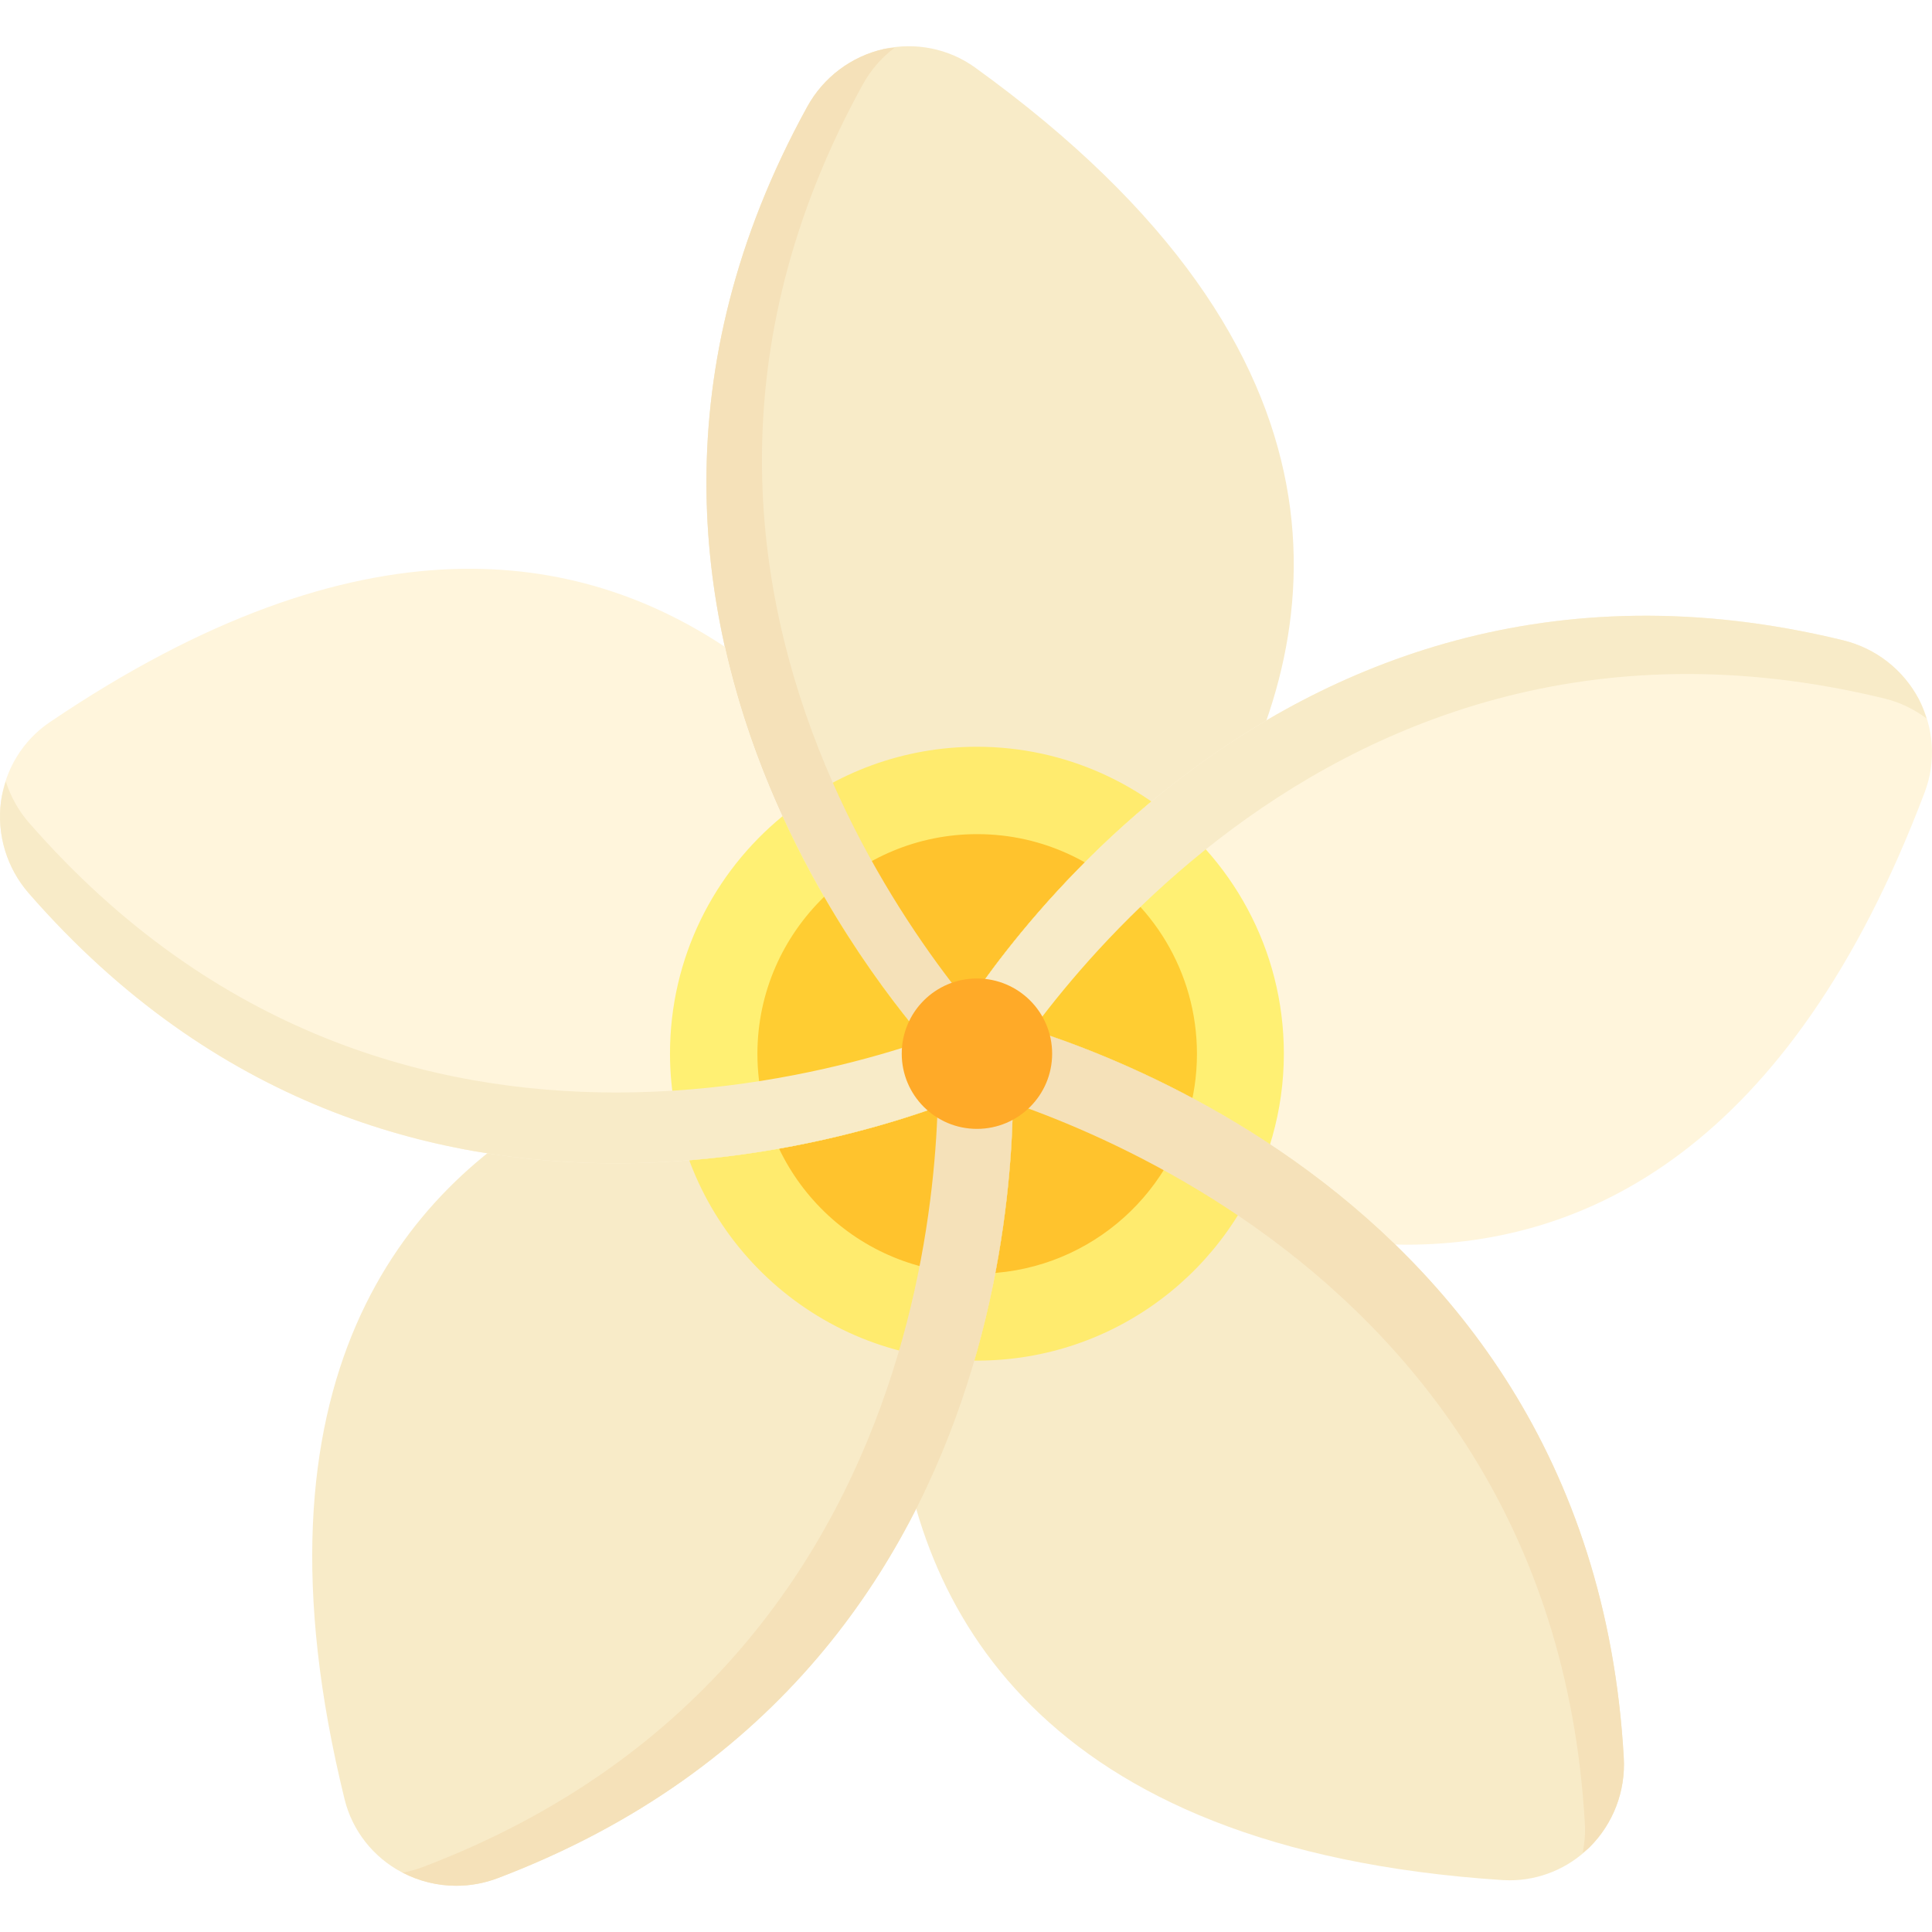
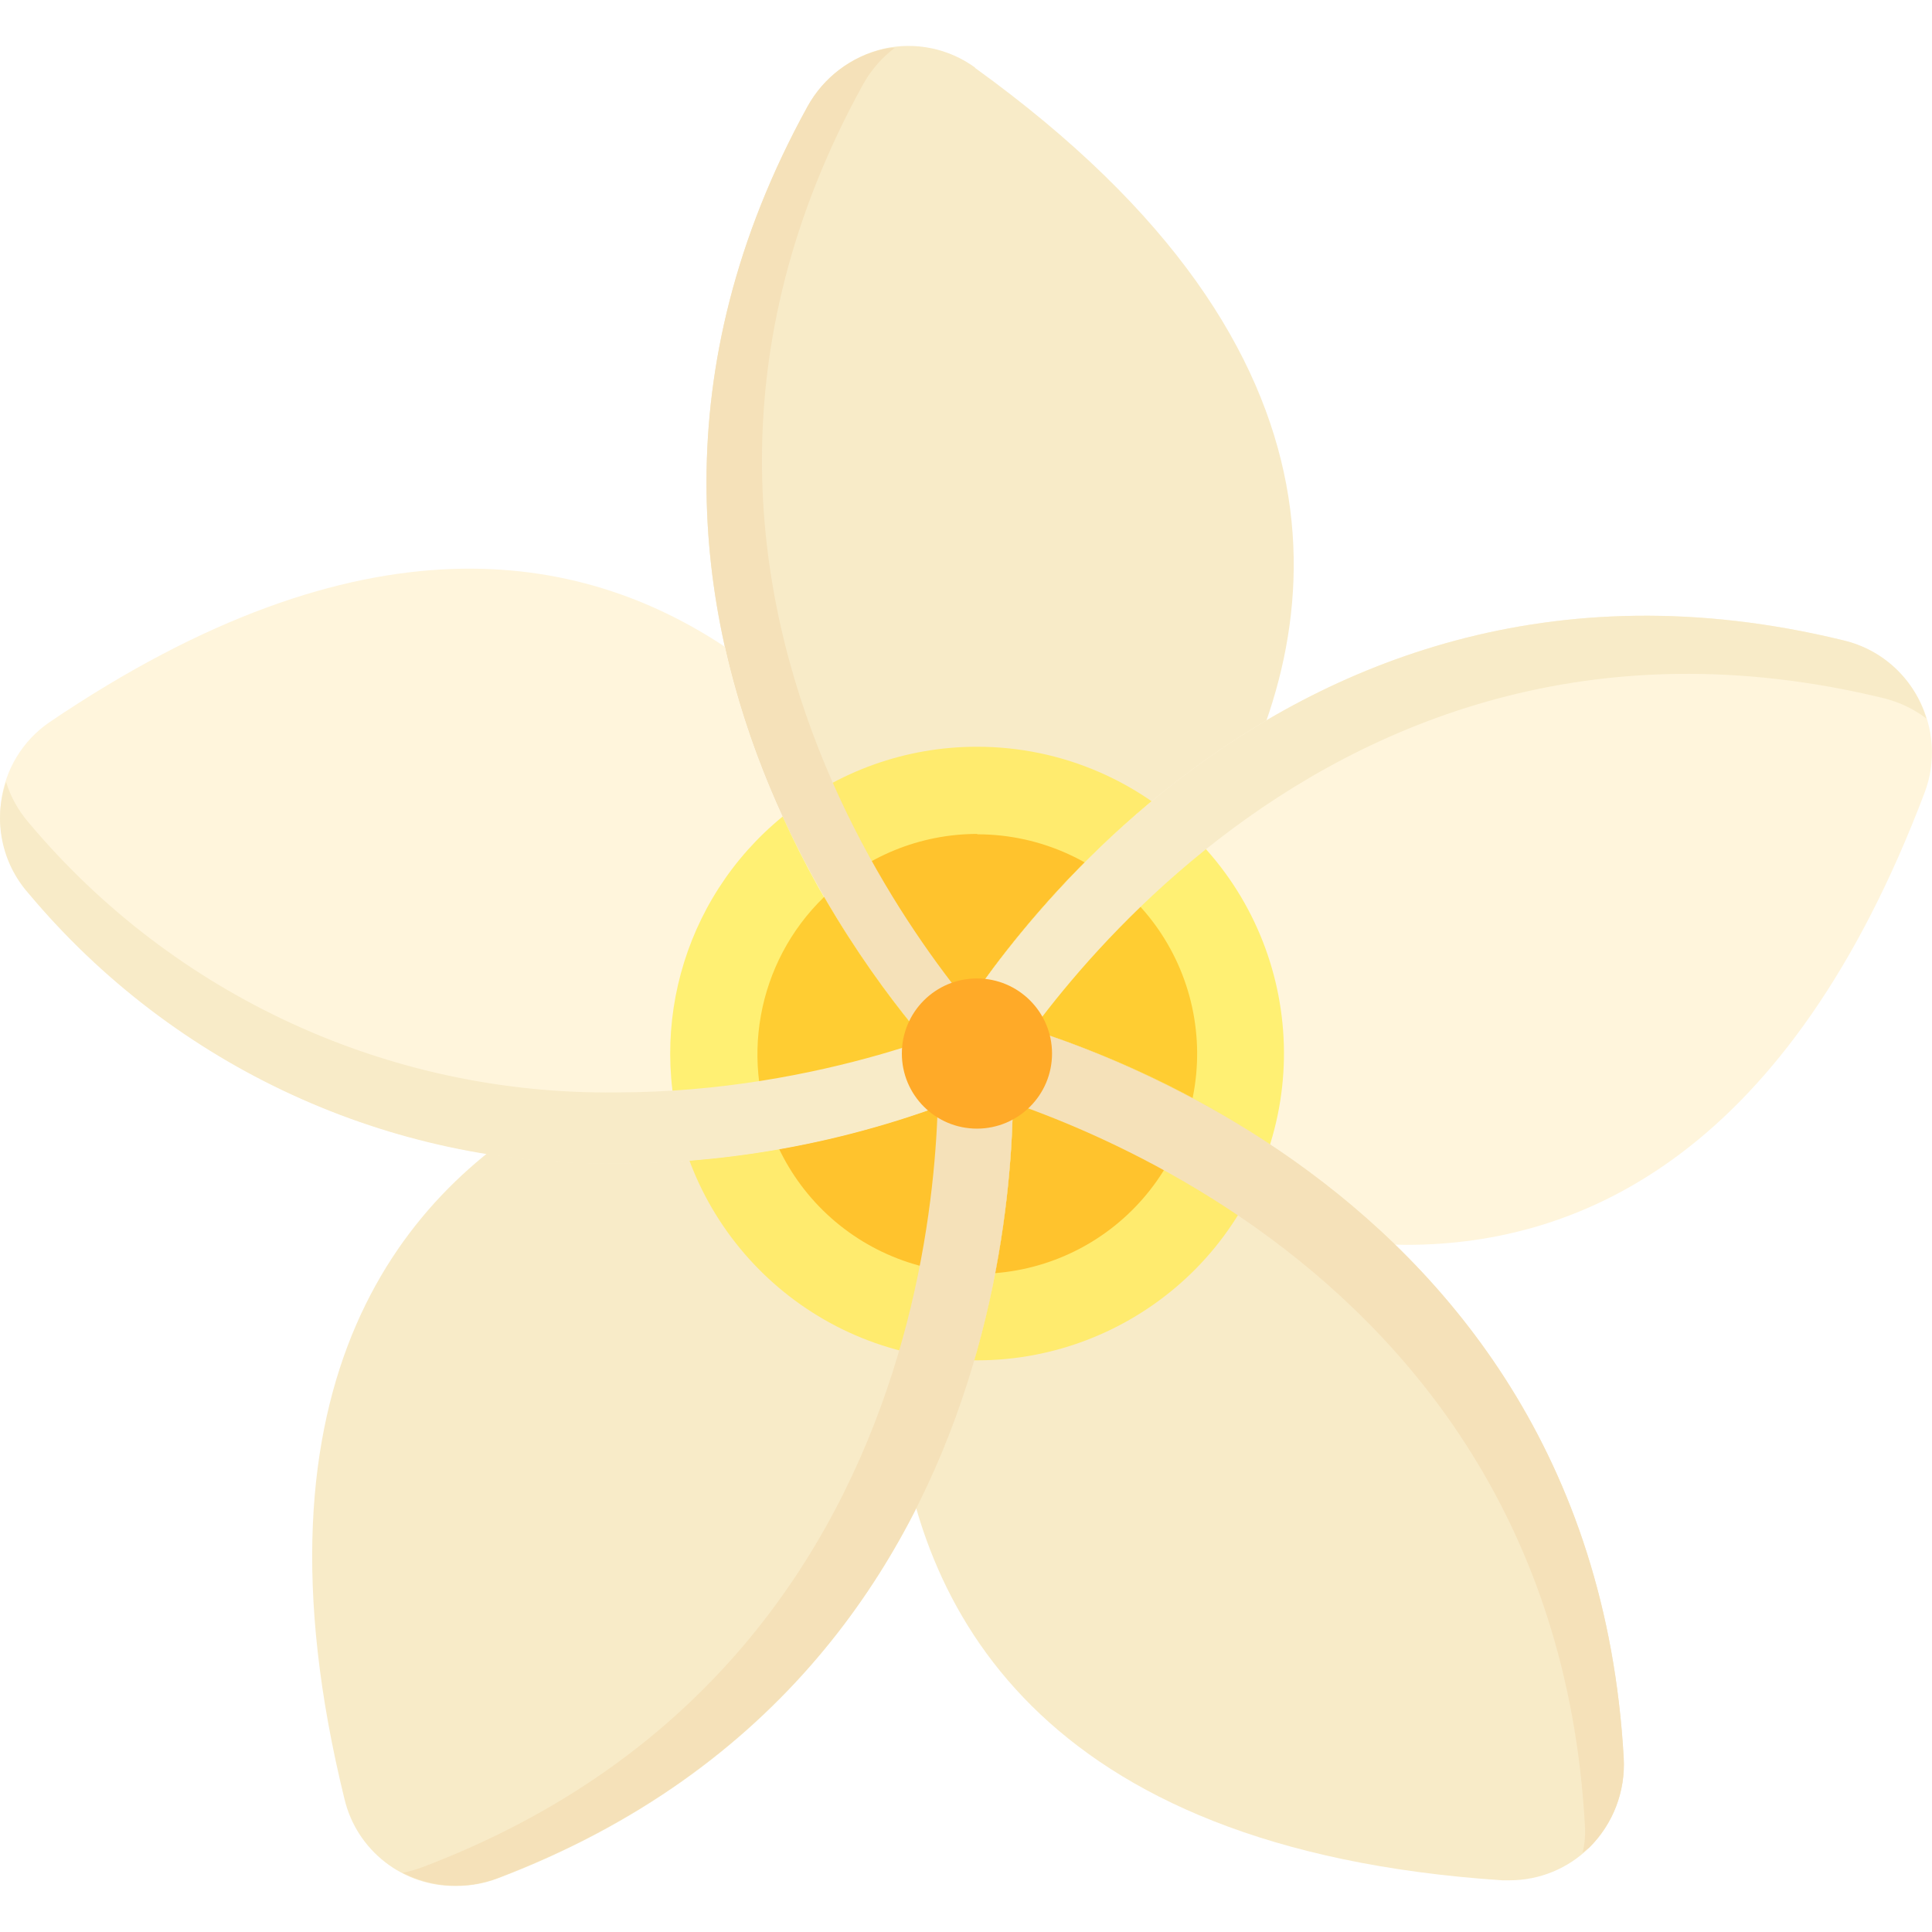
- <svg xmlns="http://www.w3.org/2000/svg" height="800px" width="800px" version="1.1" id="Layer_1" viewBox="0 0 512 512" xml:space="preserve">
-   <path style="fill:#F8EBC8;" d="M258.391,17.884c-6.935-5-15.75-6.784-24.156-4.896c-8.622,1.94-16.014,7.5-20.285,15.255  c-77.447,140.655,37.864,255.038,39.036,256.175c1.651,1.599,3.858,2.492,6.146,2.492c0.116,0,0.233-0.004,0.349-0.009  c2.414-0.095,4.685-1.176,6.28-2.992l55.782-63.437c0.38-0.427,0.715-0.897,1-1.388C351.506,169.289,363.881,93.965,258.391,17.884z  " />
-   <path style="fill:#FFEB6E;" d="M258.893,197.9c-19.564,0-37.506,6.916-51.538,18.423c19.134,41.804,45.077,67.557,45.63,68.094  c1.651,1.599,3.858,2.492,6.146,2.492c0.116,0,0.233-0.004,0.349-0.009c2.414-0.095,4.685-1.176,6.28-2.992l52.697-59.929  C303.604,207.976,282.452,197.9,258.893,197.9z" />
-   <path style="fill:#FFC32D;" d="M258.963,221.054c-15.803,0-30.115,6.317-40.608,16.536c16.786,29.088,34.179,46.39,34.631,46.828  c1.651,1.599,3.858,2.492,6.146,2.492c0.116,0,0.233-0.004,0.349-0.009c2.414-0.095,4.685-1.176,6.28-2.992l37.376-42.506  C292.457,228.963,276.646,221.054,258.963,221.054z" />
-   <path style="fill:#F5E1B9;" d="M267.699,278.533c-1.173-1.138-116.482-115.52-39.036-256.175c2.109-3.828,4.989-7.109,8.391-9.696  c-0.941,0.119-1.885,0.117-2.819,0.327c-8.622,1.94-16.014,7.5-20.285,15.255c-77.447,140.655,37.864,255.038,39.036,256.175  c1.651,1.599,3.858,2.492,6.146,2.492c0.116,0,0.233-0.004,0.349-0.009c2.414-0.095,4.685-1.176,6.28-2.992l3.712-4.221  C268.862,279.332,268.216,279.033,267.699,278.533z" />
-   <path style="fill:#FFF5DC;" d="M508.511,185.303c-4.116-7.819-11.414-13.504-20.009-15.604  c-155.953-38.104-236.351,103.02-237.149,104.447c-1.185,2.142-1.431,4.677-0.676,7.005c0.755,2.328,2.44,4.237,4.656,5.276  l84.054,39.329c0.612,0.289,1.259,0.5,1.918,0.642l1.465,0.306c9.427,1.94,19.471,3.155,29.88,3.155  c47.156,0,101.542-24.932,137.435-119.956C513.106,201.898,512.532,192.933,508.511,185.303z" />
-   <path style="fill:#FFF073;" d="M251.352,274.147c-1.185,2.142-1.431,4.677-0.676,7.005c0.755,2.328,2.44,4.237,4.656,5.276  l73.406,34.346c7.253-12.168,11.495-26.339,11.495-41.534c0-27.719-13.891-52.166-35.065-66.852  C269.82,241.744,251.728,273.473,251.352,274.147z" />
-   <path style="fill:#FFCD32;" d="M251.352,274.147c-1.185,2.142-1.431,4.677-0.676,7.005c0.755,2.328,2.44,4.237,4.656,5.276  l52.464,24.548c5.931-9.124,9.409-19.987,9.409-31.68c0-21.788-11.985-40.752-29.702-50.739  C263.819,252.323,251.659,273.597,251.352,274.147z" />
-   <g>
-     <path style="fill:#F8EBC8;" d="M262.387,289.595c0.798-1.427,81.196-142.552,237.149-104.447c4.03,0.984,7.733,2.818,10.998,5.229   c-0.543-1.73-1.164-3.444-2.024-5.075c-4.116-7.819-11.414-13.504-20.009-15.604c-155.953-38.104-236.351,103.02-237.149,104.447   c-1.185,2.142-1.431,4.677-0.676,7.005c0.755,2.328,2.44,4.237,4.656,5.276l7.02,3.285   C262.37,289.675,262.367,289.631,262.387,289.595z" />
-     <path style="fill:#F8EBC8;" d="M261.309,269.448c-2.384-0.491-4.897,0-6.914,1.401c-2.008,1.409-3.34,3.586-3.677,6.017   l-12.996,93.438c-0.095,0.676-0.113,1.357-0.047,2.039c4.957,52.954,36.82,117.783,160.47,125.896   c0.647,0.039,1.298,0.061,1.944,0.061c7.853,0,15.466-3.121,21.126-8.729c6.28-6.22,9.599-14.854,9.104-23.695   C421.331,305.565,262.909,269.792,261.309,269.448z" />
-   </g>
-   <path style="fill:#FFEB6E;" d="M336.609,303.295c-38.587-25.539-74.542-33.684-75.3-33.847c-2.384-0.491-4.897,0-6.914,1.401  c-2.008,1.409-3.34,3.586-3.677,6.017l-11.303,81.266c6.252,1.539,12.752,2.446,19.479,2.446  C295.441,360.578,326.351,336.472,336.609,303.295z" />
-   <path style="fill:#FFC32D;" d="M316.019,291.042c-29.897-15.959-54.09-21.461-54.711-21.594c-2.384-0.491-4.897,0-6.914,1.401  c-2.008,1.409-3.34,3.586-3.677,6.017l-8.109,58.3c5.193,1.517,10.67,2.37,16.354,2.37  C287.105,337.537,310.585,317.577,316.019,291.042z" />
-   <path style="fill:#F5E1B9;" d="M261.309,269.448c-2.384-0.491-4.897,0-6.914,1.401c-2.008,1.409-3.34,3.586-3.677,6.017  l-1.423,10.233c0.575,0.007,1.147-0.114,1.715,0.004c1.599,0.345,160.023,36.117,169.009,196.429  c0.142,2.536-0.113,5.032-0.578,7.482c0.583-0.495,1.226-0.9,1.773-1.443c6.28-6.22,9.599-14.854,9.104-23.695  C421.331,305.565,262.909,269.792,261.309,269.448z" />
-   <path style="fill:#F8EBC8;" d="M268.068,277.267c-0.242-2.496-1.535-4.776-3.552-6.263c-2.022-1.483-4.577-2.044-7.03-1.535  L151.728,291.43c-0.841,0.172-1.651,0.47-2.406,0.875c-41.648,22.513-85.515,72.804-58.001,184.532  c2.044,8.306,7.595,15.371,15.234,19.376c4.47,2.349,9.402,3.534,14.354,3.534c3.711,0,7.435-0.668,10.983-2.013  C281.995,440.725,268.223,278.892,268.068,277.267z" />
-   <path style="fill:#FFEB6E;" d="M257.486,269.469l-79.59,16.528c3.423,41.516,37.971,74.176,80.283,74.545  c13.107-45.066,9.963-82.498,9.889-83.275c-0.242-2.496-1.535-4.776-3.552-6.263C262.495,269.521,259.938,268.96,257.486,269.469z" />
-   <path style="fill:#FFC32D;" d="M264.517,271.004c-2.022-1.483-4.577-2.044-7.03-1.535l-56.667,11.768  c1.033,31.259,26.634,56.301,58.144,56.301c1.62,0,3.212-0.113,4.798-0.243c6.488-34.003,4.368-59.389,4.307-60.027  C267.827,274.771,266.534,272.491,264.517,271.004z" />
-   <path style="fill:#F5E1B9;" d="M268.068,277.267c-0.242-2.496-1.535-4.776-3.552-6.263c-2.022-1.483-4.577-2.044-7.03-1.535  l-10.149,2.108c0.397,0.876,0.775,1.77,0.868,2.747c0.156,1.625,13.927,163.458-136.176,220.468c-1.738,0.659-3.519,1.145-5.32,1.48  c4.43,2.297,9.301,3.476,14.2,3.476c3.711,0,7.435-0.668,10.983-2.013C281.995,440.725,268.223,278.892,268.068,277.267z" />
-   <path style="fill:#FFF5DC;" d="M259.481,286.901c-0.116,0.004-0.233,0.009-0.349,0.009c-2.289,0-4.496-0.893-6.146-2.492  c-0.731-0.71-45.762-45.396-60.878-113.001c-38.317-25.387-95.992-36.182-178.953,19.994c-7.082,4.798-11.785,12.453-12.896,21.005  c-1.142,8.763,1.539,17.617,7.354,24.29c49.187,56.454,107.391,71.58,155.677,71.58c55.26,0,97.525-19.833,98.309-20.211  c1.695-0.817,2.908-2.244,3.783-3.877C263.812,285.797,261.734,286.812,259.481,286.901z" />
-   <path style="fill:#FFF073;" d="M259.133,286.909c-2.289,0-4.496-0.893-6.146-2.492c-0.553-0.536-26.477-26.307-45.608-68.11  c-18.201,14.917-29.823,37.563-29.823,62.932c0,9.943,1.873,19.427,5.138,28.235c45.454-3.71,78.215-19.067,78.904-19.401  c1.695-0.817,2.908-2.244,3.783-3.877c-1.569,1.6-3.648,2.615-5.899,2.704C259.366,286.905,259.249,286.909,259.133,286.909z" />
-   <path style="fill:#FFCD32;" d="M265.381,284.197c-1.569,1.6-3.648,2.615-5.899,2.704c-0.116,0.004-0.233,0.009-0.349,0.009  c-2.289,0-4.496-0.893-6.146-2.492c-0.451-0.438-17.817-17.703-34.588-46.756c-10.87,10.564-17.677,25.272-17.677,41.633  c0,8.991,2.097,17.473,5.736,25.076c28.464-5.05,48.736-13.457,53.861-15.719c0.07-0.031,0.153-0.067,0.216-0.095  c0.582-0.259,1.002-0.454,1.065-0.483c0.889-0.428,1.608-1.088,2.294-1.768C264.468,285.671,264.97,284.964,265.381,284.197z" />
-   <path style="fill:#F8EBC8;" d="M262.432,268.672c-0.299,0.192-0.511,0.487-0.834,0.642c-0.785,0.38-43.049,20.211-98.309,20.211  c-48.286,0-106.49-15.125-155.677-71.58c-2.786-3.198-4.805-6.914-6.077-10.865c-0.557,1.732-1.038,3.499-1.277,5.334  c-1.142,8.763,1.539,17.617,7.354,24.29c49.187,56.454,107.391,71.58,155.677,71.58c55.26,0,97.525-19.833,98.309-20.211  c2.229-1.074,3.901-3.035,4.617-5.402c0.712-2.367,0.401-4.927-0.862-7.052C265.352,275.621,264.289,272.967,262.432,268.672z" />
-   <circle style="fill:#FFAA28;" cx="258.899" cy="279.236" r="19.929" />
+ <svg xmlns="http://www.w3.org/2000/svg" xml:space="preserve" width="800" height="800" viewBox="0 0 512 512">
+   <path d="M258.4 17.9a30 30 0 0 0-24.2-5A31 31 0 0 0 214 28.3c-77.5 140.7 37.8 255 39 256.2a9 9 0 0 0 12.8-.5l55.7-63.4 1-1.4c29-49.8 41.4-125.1-64.1-201.2" style="fill:#f8ebc8" />
+   <path d="M258.9 197.9a81 81 0 0 0-51.5 18.4c19 41.8 45 67.6 45.6 68.1a9 9 0 0 0 12.8-.5l52.7-60a81 81 0 0 0-59.6-26" style="fill:#ffeb6e" />
+   <path d="M259 221a58 58 0 0 0-40.6 16.6c16.7 29 34.1 46.4 34.6 46.8a9 9 0 0 0 12.8-.5l37.3-42.5a58 58 0 0 0-44.1-20.3" style="fill:#ffc32d" />
+   <path d="M267.7 278.5c-1.2-1.1-116.5-115.5-39-256.1a31 31 0 0 1 8.4-9.7q-1.5 0-2.9.3A31 31 0 0 0 214 28.2c-77.5 140.7 37.8 255 39 256.2a9 9 0 0 0 12.8-.5l3.7-4.2q-1-.5-1.8-1.2" style="fill:#f5e1b9" />
+   <path d="M508.5 185.3a31 31 0 0 0-20-15.6c-156-38.1-236.3 103-237.1 104.4a9 9 0 0 0 4 12.3l84 39.4q.9.4 2 .6l1.4.3q14.1 3.1 29.9 3.2c47.1 0 101.5-25 137.4-120 3-8 2.4-17-1.6-24.6" style="fill:#fff5dc" />
+   <path d="M251.4 274.1a9 9 0 0 0 4 12.3l73.3 34.4a81 81 0 0 0-23.5-108.4 250 250 0 0 0-53.8 61.7" style="fill:#fff073" />
+   <path d="M251.4 274.1a9 9 0 0 0 4 12.3l52.4 24.6a58 58 0 0 0-20.3-82.4 239 239 0 0 0-36.1 45.5" style="fill:#ffcd32" />
+   <path d="M262.4 289.6c.8-1.4 81.2-142.6 237.1-104.5q6.1 1.6 11 5.3a30 30 0 0 0-22-20.7c-156-38.1-236.3 103-237.1 104.4a9 9 0 0 0 4 12.3l7 3.3z" style="fill:#f8ebc8" />
+   <path d="M261.3 269.4a9 9 0 0 0-10.6 7.4l-13 93.5v2c5 53 36.8 117.8 160.4 126h2a30 30 0 0 0 21.1-8.7 31 31 0 0 0 9.1-23.7c-9-160.3-167.4-196.1-169-196.5" style="fill:#f8ebc8" />
+   <path d="M336.6 303.3a250 250 0 0 0-75.3-33.9 9 9 0 0 0-10.6 7.4l-11.3 81.3a81.3 81.3 0 0 0 97.2-54.8" style="fill:#ffeb6e" />
+   <path d="M316 291c-29.9-16-54-21.4-54.7-21.6a9 9 0 0 0-10.6 7.4l-8 58.4A58 58 0 0 0 316 291" style="fill:#ffc32d" />
+   <path d="M261.3 269.4a9 9 0 0 0-10.6 7.4l-1.4 10.3h1.7c1.6.3 160 36.1 169 196.4q.3 3.8-.6 7.5l1.8-1.4a31 31 0 0 0 9.1-23.7c-9-160.3-167.4-196.1-169-196.5" style="fill:#f5e1b9" />
+   <path d="M268 277.3a9 9 0 0 0-10.5-7.8l-105.8 22q-1.2.2-2.4.8c-41.6 22.5-85.5 72.8-58 184.5a30 30 0 0 0 29.6 23 31 31 0 0 0 11-2c150-57 136.3-219 136.2-220.5" style="fill:#f8ebc8" />
+   <path d="M257.5 269.5 177.9 286a81.3 81.3 0 0 0 80.3 74.5c13-45 10-82.5 9.9-83.2a9 9 0 0 0-10.6-7.8" style="fill:#ffeb6e" />
+   <path d="M264.5 271q-3.2-2.2-7-1.5l-56.7 11.7a58 58 0 0 0 63 56c6.4-34 4.3-59.3 4.3-60a9 9 0 0 0-3.6-6.2" style="fill:#ffc32d" />
+   <path d="M268 277.3a9 9 0 0 0-10.5-7.8l-10.2 2q.7 1.4.9 2.8c.2 1.6 14 163.5-136.2 220.5a31 31 0 0 1-5.3 1.5 31 31 0 0 0 25.2 1.4c150-57 136.3-218.8 136.2-220.4" style="fill:#f5e1b9" />
+   <path d="M259.5 286.9h-.4q-3.6 0-6.1-2.5c-.7-.7-45.8-45.4-60.9-113-38.3-25.4-96-36.2-179 20a30 30 0 0 0-12.8 21 31 31 0 0 0 7.3 24.3 200 200 0 0 0 155.7 71.6 252 252 0 0 0 98.3-20.2q2.6-1.4 3.8-3.9a9 9 0 0 1-6 2.7" style="fill:#fff5dc" />
+   <path d="M259.1 287q-3.6-.1-6.1-2.6a250 250 0 0 1-45.6-68 81 81 0 0 0-24.7 91c45.4-3.6 78.2-19 78.9-19.3q2.6-1.4 3.8-3.9a9 9 0 0 1-6.3 2.7" style="fill:#fff073" />
+   <path d="M265.4 284.2a9 9 0 0 1-6 2.7h-.3q-3.6 0-6.1-2.5c-.5-.4-17.8-17.7-34.6-46.7a58 58 0 0 0-12 66.7c28.5-5 48.8-13.5 54-15.7l.1-.1 1.1-.5a9 9 0 0 0 3.8-3.9" style="fill:#ffcd32" />
+   <path d="m262.4 268.7-.8.6c-.8.4-43 20.2-98.3 20.2A200 200 0 0 1 7.6 218q-4.2-4.9-6-10.8a30 30 0 0 0 6 29.6 200 200 0 0 0 155.7 71.6 252 252 0 0 0 98.3-20.2 9 9 0 0 0 3.8-12.5z" style="fill:#f8ebc8" />
+   <circle cx="258.9" cy="279.2" r="19.9" style="fill:#ffaa28" />
</svg>
